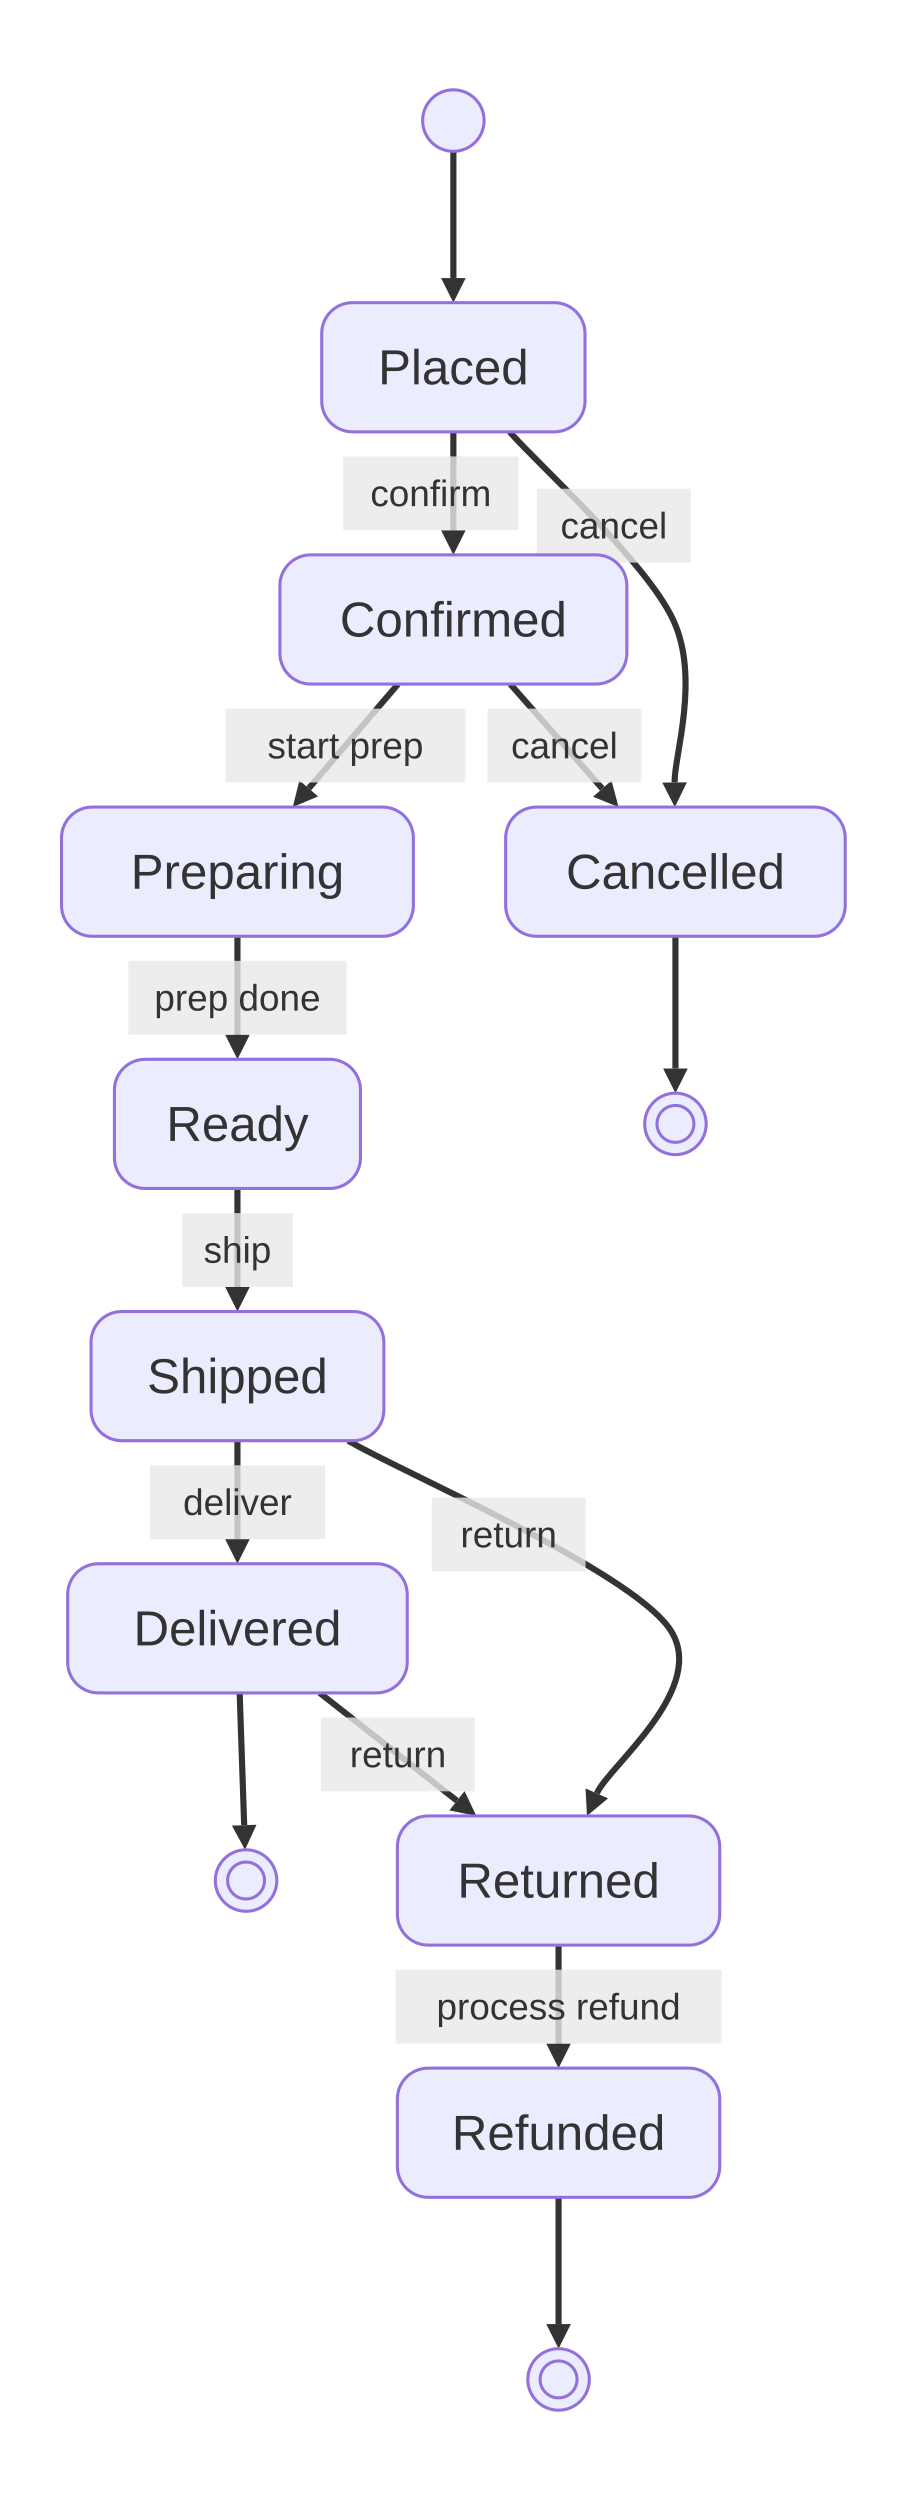
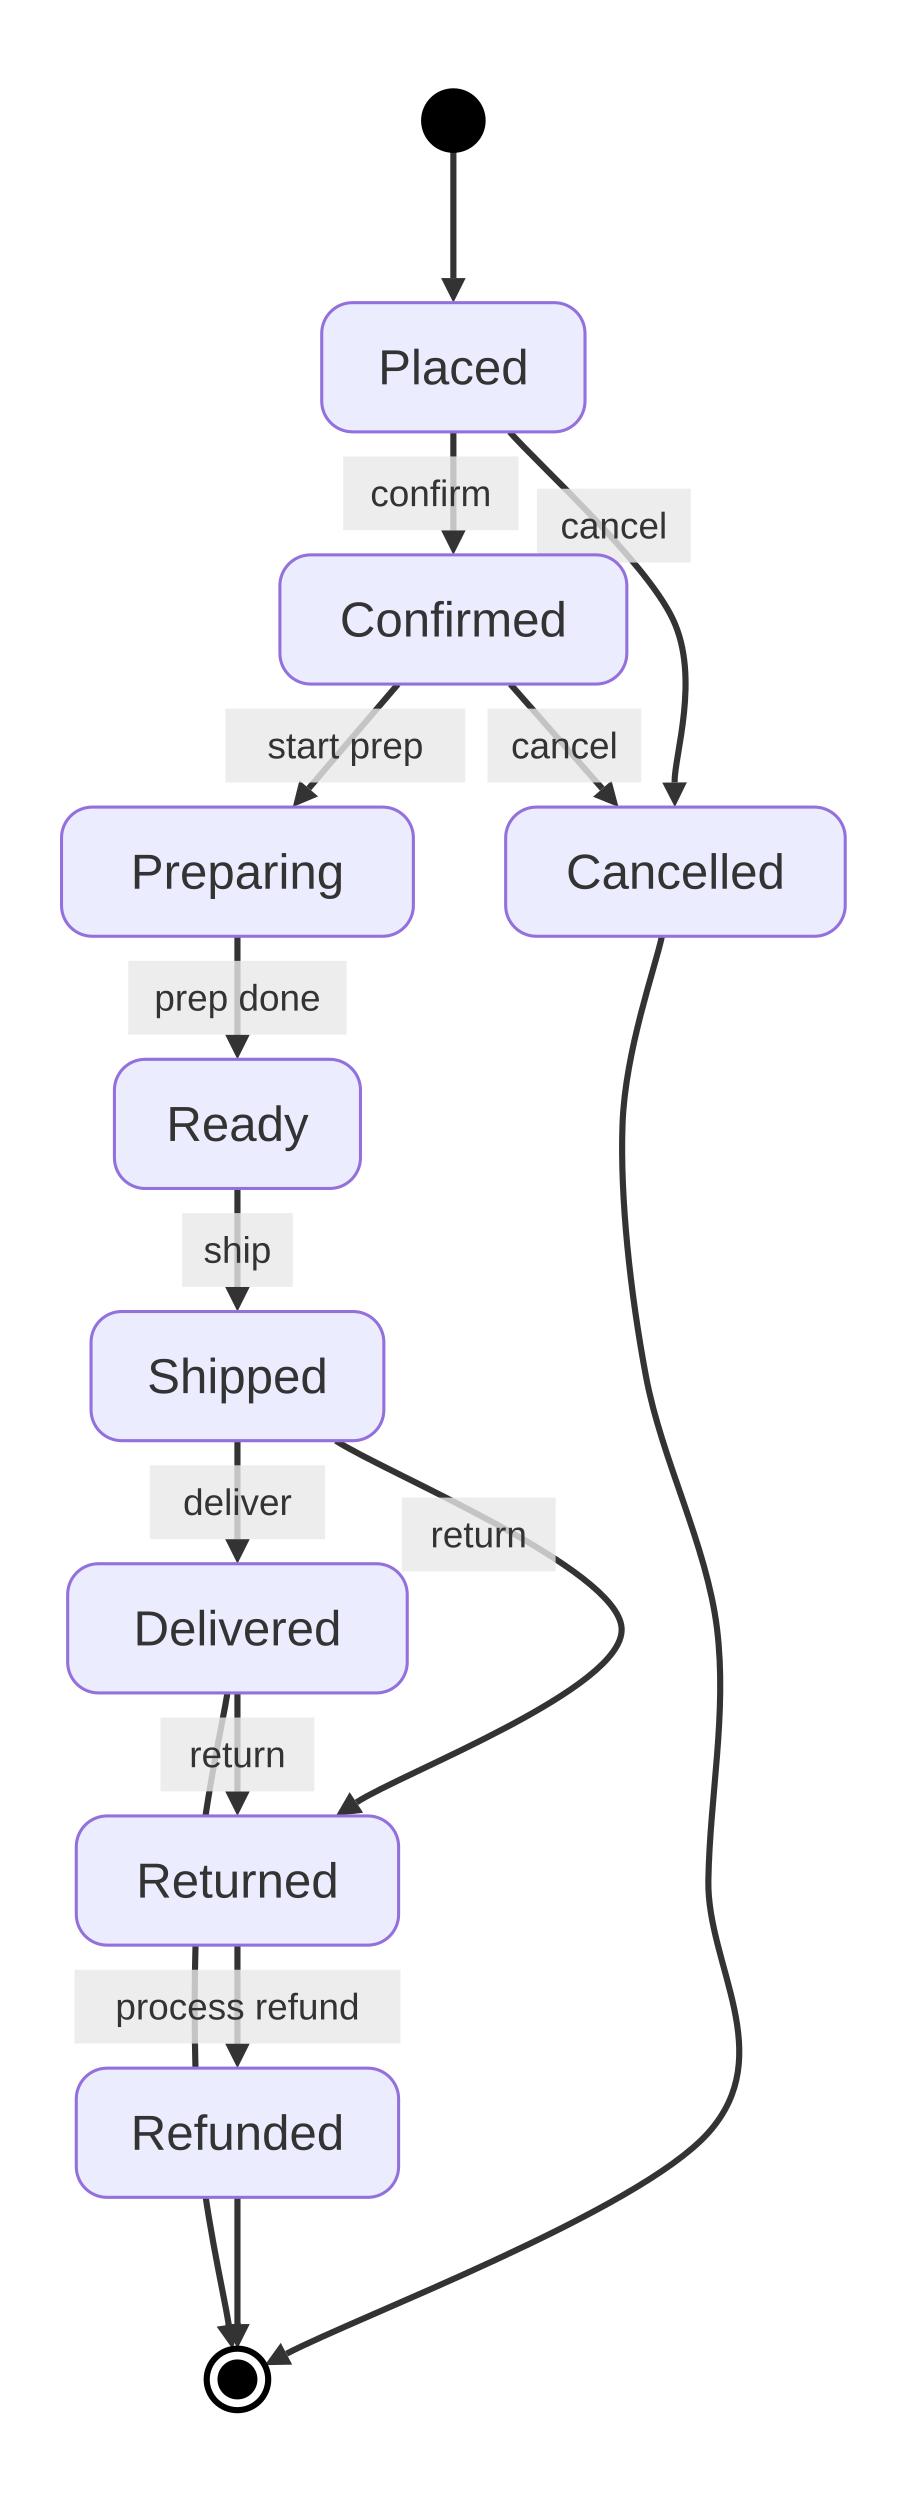
<svg xmlns="http://www.w3.org/2000/svg" viewBox="-20 -20 294.8 812.8" width="294.8" height="812.8" style="background-color: white">
  <defs>
    <marker id="arrow" viewBox="0 0 10 10" markerWidth="8" markerHeight="8" refX="0" refY="5" orient="auto" markerUnits="userSpaceOnUse">
      <path d="M 0 0 L 10 5 L 0 10 z" fill="#333333" />
    </marker>
    <marker id="circle-end" viewBox="0 0 10 10" markerWidth="8" markerHeight="8" refX="5" refY="5" orient="auto" markerUnits="userSpaceOnUse">
      <circle cx="5" cy="5" r="5" fill="#333333" />
    </marker>
    <marker id="cross-end" viewBox="0 0 11 11" markerWidth="8" markerHeight="8" refX="5.5" refY="5.5" orient="auto" markerUnits="userSpaceOnUse">
      <path d="M 1,1 l 9,9 M 10,1 l -9,9" stroke="#333333" stroke-width="2" />
    </marker>
    <marker id="arrow-reverse" viewBox="0 0 10 10" markerWidth="8" markerHeight="8" refX="0" refY="5" orient="auto-start-reverse" markerUnits="userSpaceOnUse">
      <path d="M 0 0 L 10 5 L 0 10 z" fill="#333333" />
    </marker>
  </defs>
  <style>.state rect, .state polygon, .state circle, .state line { fill: #ECECFF; stroke: #9370DB; stroke-width: 1; }
.state text { fill: #333333; font-family: "trebuchet ms", verdana, arial, sans-serif, "Apple Color Emoji", "Segoe UI Emoji", "Noto Color Emoji", "Twemoji Mozilla"; font-size: 16px; }
.edge path { fill: none; stroke: #333333; stroke-width: 2; }
.edge text { fill: #333333; font-family: "trebuchet ms", verdana, arial, sans-serif, "Apple Color Emoji", "Segoe UI Emoji", "Noto Color Emoji", "Twemoji Mozilla"; font-size: 12px; }
.composite rect { fill: #ffffde; stroke: #aaaa33; stroke-width: 1; opacity: 0.5; }
.composite text { fill: #333333; font-family: "trebuchet ms", verdana, arial, sans-serif, "Apple Color Emoji", "Segoe UI Emoji", "Noto Color Emoji", "Twemoji Mozilla"; font-size: 12px; font-weight: bold; }
.note rect { fill: #ffa; stroke: #aa3; stroke-width: 1; }
.note text { fill: #333333; font-family: "trebuchet ms", verdana, arial, sans-serif, "Apple Color Emoji", "Segoe UI Emoji", "Noto Color Emoji", "Twemoji Mozilla"; font-size: 12px; }
</style>
  <g class="edge" data-edge-source="__start_0" data-edge-target="Placed">
    <path d="M127.4,29.2 L127.4,70.4" stroke-width="2" marker-end="url(#arrow)" />
  </g>
  <g class="edge" data-edge-source="Placed" data-edge-target="Confirmed">
    <path d="M127.4,120.4 L127.4,152.4" stroke-width="2" marker-end="url(#arrow)" />
    <rect x="91.57" y="128.4" width="57.0" height="24.0" fill="rgba(232,232,232,0.8)" stroke="none" />
    <text text-anchor="middle" dominant-baseline="central" x="120.07" y="140.4">confirm</text>
  </g>
  <g class="edge" data-edge-source="Confirmed" data-edge-target="Preparing">
    <path d="M109.42,202.4 L80.38,236.32" stroke-width="2" marker-end="url(#arrow)" />
    <rect x="53.3" y="210.4" width="78.0" height="24.0" fill="rgba(232,232,232,0.8)" stroke="none" />
    <text text-anchor="middle" dominant-baseline="central" x="92.3" y="222.4">start prep</text>
  </g>
  <g class="edge" data-edge-source="Preparing" data-edge-target="Ready">
    <path d="M57.2,284.4 L57.2,316.4" stroke-width="2" marker-end="url(#arrow)" />
    <rect x="21.7" y="292.4" width="71.0" height="24.0" fill="rgba(232,232,232,0.8)" stroke="none" />
    <text text-anchor="middle" dominant-baseline="central" x="57.2" y="304.4">prep done</text>
  </g>
  <g class="edge" data-edge-source="Ready" data-edge-target="Shipped">
    <path d="M57.2,366.4 L57.2,398.4" stroke-width="2" marker-end="url(#arrow)" />
    <rect x="39.2" y="374.4" width="36.0" height="24.0" fill="rgba(232,232,232,0.8)" stroke="none" />
    <text text-anchor="middle" dominant-baseline="central" x="57.2" y="386.4">ship</text>
  </g>
  <g class="edge" data-edge-source="Shipped" data-edge-target="Delivered">
    <path d="M57.2,448.4 L57.2,480.4" stroke-width="2" marker-end="url(#arrow)" />
    <rect x="28.7" y="456.4" width="57.0" height="24.0" fill="rgba(232,232,232,0.8)" stroke="none" />
    <text text-anchor="middle" dominant-baseline="central" x="57.2" y="468.4">deliver</text>
  </g>
  <g class="edge" data-edge-source="Delivered" data-edge-target="__end_0">
-     <path d="M57.92,530.4 L59.39,573.41" stroke-width="2" marker-end="url(#arrow)" />
+     <path d="M53.95,530.4 C52.37,540.57 46.07,567.57 44.5,591.4 C42.93,615.23 42.85,649.33 44.5,673.4 C46.15,697.47 52.74,725.42 54.38,735.82" stroke-width="2" marker-end="url(#arrow)" />
  </g>
  <g class="edge" data-edge-source="Placed" data-edge-target="Cancelled">
    <path d="M145.69,120.4 C154.54,130.57 189.86,162.4 198.8,181.4 C207.74,200.4 199.23,225.57 199.32,234.4" stroke-width="2" marker-end="url(#arrow)" />
    <rect x="154.57" y="138.9" width="50.0" height="24.0" fill="rgba(232,232,232,0.8)" stroke="none" />
    <text text-anchor="middle" dominant-baseline="central" x="179.57" y="150.9">cancel</text>
  </g>
  <g class="edge" data-edge-source="Confirmed" data-edge-target="Cancelled">
    <path d="M145.89,202.4 L175.82,236.4" stroke-width="2" marker-end="url(#arrow)" />
    <rect x="138.5" y="210.4" width="50.0" height="24.0" fill="rgba(232,232,232,0.8)" stroke="none" />
    <text text-anchor="middle" dominant-baseline="central" x="163.5" y="222.4">cancel</text>
  </g>
-   <g class="edge" data-edge-source="Cancelled" data-edge-target="__end_1">
-     <path d="M199.6,284.4 L199.6,327.4" stroke-width="2" marker-end="url(#arrow)" />
+   <g class="edge" data-edge-source="Cancelled" data-edge-target="__end_0">
+     <path d="M195.2,284.4 C193.06,294.57 183.27,321.57 182.4,345.4 C181.53,369.23 184.88,400.07 190.0,427.4 C195.12,454.73 209.72,482.07 213.1,509.4 C216.48,536.73 210.77,564.07 210.3,591.4 C209.83,618.73 233.16,647.76 210.3,673.4 C187.44,699.04 96,733.27 73.14,745.25" stroke-width="2" marker-end="url(#arrow)" />
  </g>
  <g class="edge" data-edge-source="Shipped" data-edge-target="Returned">
-     <path d="M93.16,448.4 C110.56,458.57 184.12,490.29 197.6,509.4 C211.08,528.51 177.96,554.13 174.04,563.07" stroke-width="2" marker-end="url(#arrow)" />
-     <rect x="120.38" y="466.9" width="50.0" height="24.0" fill="rgba(232,232,232,0.8)" stroke="none" />
-     <text text-anchor="middle" dominant-baseline="central" x="145.38" y="478.9">return</text>
+     <path d="M89.19,448.4 C104.67,458.57 180.99,489.8 182.1,509.4 C183.21,529 110.25,556.57 95.87,566.01" stroke-width="2" marker-end="url(#arrow)" />
+     <rect x="110.64" y="466.9" width="50.0" height="24.0" fill="rgba(232,232,232,0.8)" stroke="none" />
+     <text text-anchor="middle" dominant-baseline="central" x="135.64" y="478.9">return</text>
  </g>
  <g class="edge" data-edge-source="Delivered" data-edge-target="Returned">
-     <path d="M83.94,530.4 L128.57,565.46" stroke-width="2" marker-end="url(#arrow)" />
-     <rect x="84.4" y="538.4" width="50.0" height="24.0" fill="rgba(232,232,232,0.8)" stroke="none" />
-     <text text-anchor="middle" dominant-baseline="central" x="109.4" y="550.4">return</text>
+     <path d="M57.2,530.4 L57.2,562.4" stroke-width="2" marker-end="url(#arrow)" />
+     <rect x="32.2" y="538.4" width="50.0" height="24.0" fill="rgba(232,232,232,0.8)" stroke="none" />
+     <text text-anchor="middle" dominant-baseline="central" x="57.2" y="550.4">return</text>
  </g>
  <g class="edge" data-edge-source="Returned" data-edge-target="Refunded">
-     <path d="M161.6,612.4 L161.6,644.4" stroke-width="2" marker-end="url(#arrow)" />
-     <rect x="108.6" y="620.4" width="106.0" height="24.0" fill="rgba(232,232,232,0.8)" stroke="none" />
-     <text text-anchor="middle" dominant-baseline="central" x="161.6" y="632.4">process refund</text>
+     <path d="M57.2,612.4 L57.2,644.4" stroke-width="2" marker-end="url(#arrow)" />
+     <rect x="4.2" y="620.4" width="106.0" height="24.0" fill="rgba(232,232,232,0.8)" stroke="none" />
+     <text text-anchor="middle" dominant-baseline="central" x="57.2" y="632.4">process refund</text>
  </g>
-   <g class="edge" data-edge-source="Refunded" data-edge-target="__end_2">
-     <path d="M161.6,694.4 L161.6,735.6" stroke-width="2" marker-end="url(#arrow)" />
+   <g class="edge" data-edge-source="Refunded" data-edge-target="__end_0">
+     <path d="M57.2,694.4 L57.2,735.6" stroke-width="2" marker-end="url(#arrow)" />
  </g>
  <g class="state start">
-     <circle cx="127.4" cy="19.2" r="10" fill="black" stroke="black" />
+     <circle cx="127.4" cy="19.2" r="10" style="fill: black; stroke: black" />
  </g>
  <g class="state" data-state-id="Placed">
    <rect x="84.6" y="78.4" width="85.6" height="42" rx="10" ry="10" />
    <text x="127.4" y="99.4" text-anchor="middle" dominant-baseline="central" font-family="&quot;trebuchet ms&quot;, verdana, arial, sans-serif, &quot;Apple Color Emoji&quot;, &quot;Segoe UI Emoji&quot;, &quot;Noto Color Emoji&quot;, &quot;Twemoji Mozilla&quot;">Placed</text>
  </g>
  <g class="state" data-state-id="Confirmed">
    <rect x="71" y="160.4" width="112.8" height="42" rx="10" ry="10" />
    <text x="127.4" y="181.4" text-anchor="middle" dominant-baseline="central" font-family="&quot;trebuchet ms&quot;, verdana, arial, sans-serif, &quot;Apple Color Emoji&quot;, &quot;Segoe UI Emoji&quot;, &quot;Noto Color Emoji&quot;, &quot;Twemoji Mozilla&quot;">Confirmed</text>
  </g>
  <g class="state" data-state-id="Preparing">
    <rect x="0" y="242.4" width="114.4" height="42" rx="10" ry="10" />
    <text x="57.2" y="263.4" text-anchor="middle" dominant-baseline="central" font-family="&quot;trebuchet ms&quot;, verdana, arial, sans-serif, &quot;Apple Color Emoji&quot;, &quot;Segoe UI Emoji&quot;, &quot;Noto Color Emoji&quot;, &quot;Twemoji Mozilla&quot;">Preparing</text>
  </g>
  <g class="state" data-state-id="Ready">
    <rect x="17.2" y="324.4" width="80" height="42" rx="10" ry="10" />
    <text x="57.2" y="345.4" text-anchor="middle" dominant-baseline="central" font-family="&quot;trebuchet ms&quot;, verdana, arial, sans-serif, &quot;Apple Color Emoji&quot;, &quot;Segoe UI Emoji&quot;, &quot;Noto Color Emoji&quot;, &quot;Twemoji Mozilla&quot;">Ready</text>
  </g>
  <g class="state" data-state-id="Shipped">
    <rect x="9.6" y="406.4" width="95.2" height="42" rx="10" ry="10" />
    <text x="57.2" y="427.4" text-anchor="middle" dominant-baseline="central" font-family="&quot;trebuchet ms&quot;, verdana, arial, sans-serif, &quot;Apple Color Emoji&quot;, &quot;Segoe UI Emoji&quot;, &quot;Noto Color Emoji&quot;, &quot;Twemoji Mozilla&quot;">Shipped</text>
  </g>
  <g class="state" data-state-id="Delivered">
    <rect x="2" y="488.4" width="110.4" height="42" rx="10" ry="10" />
    <text x="57.2" y="509.4" text-anchor="middle" dominant-baseline="central" font-family="&quot;trebuchet ms&quot;, verdana, arial, sans-serif, &quot;Apple Color Emoji&quot;, &quot;Segoe UI Emoji&quot;, &quot;Noto Color Emoji&quot;, &quot;Twemoji Mozilla&quot;">Delivered</text>
  </g>
  <g class="state end">
-     <circle cx="60" cy="591.4" r="10" fill="none" stroke="black" stroke-width="2" />
-     <circle cx="60" cy="591.4" r="6" fill="black" stroke="black" />
+     <circle cx="57.2" cy="753.6" r="10" style="fill: none; stroke: black; stroke-width: 2" />
+     <circle cx="57.2" cy="753.6" r="6" style="fill: black; stroke: black" />
  </g>
  <g class="state" data-state-id="Cancelled">
    <rect x="144.4" y="242.4" width="110.4" height="42" rx="10" ry="10" />
    <text x="199.6" y="263.4" text-anchor="middle" dominant-baseline="central" font-family="&quot;trebuchet ms&quot;, verdana, arial, sans-serif, &quot;Apple Color Emoji&quot;, &quot;Segoe UI Emoji&quot;, &quot;Noto Color Emoji&quot;, &quot;Twemoji Mozilla&quot;">Cancelled</text>
  </g>
-   <g class="state end">
-     <circle cx="199.6" cy="345.4" r="10" fill="none" stroke="black" stroke-width="2" />
-     <circle cx="199.6" cy="345.4" r="6" fill="black" stroke="black" />
-   </g>
  <g class="state" data-state-id="Returned">
-     <rect x="109.2" y="570.4" width="104.8" height="42" rx="10" ry="10" />
-     <text x="161.6" y="591.4" text-anchor="middle" dominant-baseline="central" font-family="&quot;trebuchet ms&quot;, verdana, arial, sans-serif, &quot;Apple Color Emoji&quot;, &quot;Segoe UI Emoji&quot;, &quot;Noto Color Emoji&quot;, &quot;Twemoji Mozilla&quot;">Returned</text>
+     <rect x="4.8" y="570.4" width="104.8" height="42" rx="10" ry="10" />
+     <text x="57.2" y="591.4" text-anchor="middle" dominant-baseline="central" font-family="&quot;trebuchet ms&quot;, verdana, arial, sans-serif, &quot;Apple Color Emoji&quot;, &quot;Segoe UI Emoji&quot;, &quot;Noto Color Emoji&quot;, &quot;Twemoji Mozilla&quot;">Returned</text>
  </g>
  <g class="state" data-state-id="Refunded">
-     <rect x="109.2" y="652.4" width="104.8" height="42" rx="10" ry="10" />
-     <text x="161.6" y="673.4" text-anchor="middle" dominant-baseline="central" font-family="&quot;trebuchet ms&quot;, verdana, arial, sans-serif, &quot;Apple Color Emoji&quot;, &quot;Segoe UI Emoji&quot;, &quot;Noto Color Emoji&quot;, &quot;Twemoji Mozilla&quot;">Refunded</text>
-   </g>
-   <g class="state end">
-     <circle cx="161.6" cy="753.6" r="10" fill="none" stroke="black" stroke-width="2" />
-     <circle cx="161.6" cy="753.6" r="6" fill="black" stroke="black" />
+     <rect x="4.8" y="652.4" width="104.8" height="42" rx="10" ry="10" />
+     <text x="57.2" y="673.4" text-anchor="middle" dominant-baseline="central" font-family="&quot;trebuchet ms&quot;, verdana, arial, sans-serif, &quot;Apple Color Emoji&quot;, &quot;Segoe UI Emoji&quot;, &quot;Noto Color Emoji&quot;, &quot;Twemoji Mozilla&quot;">Refunded</text>
  </g>
</svg>
